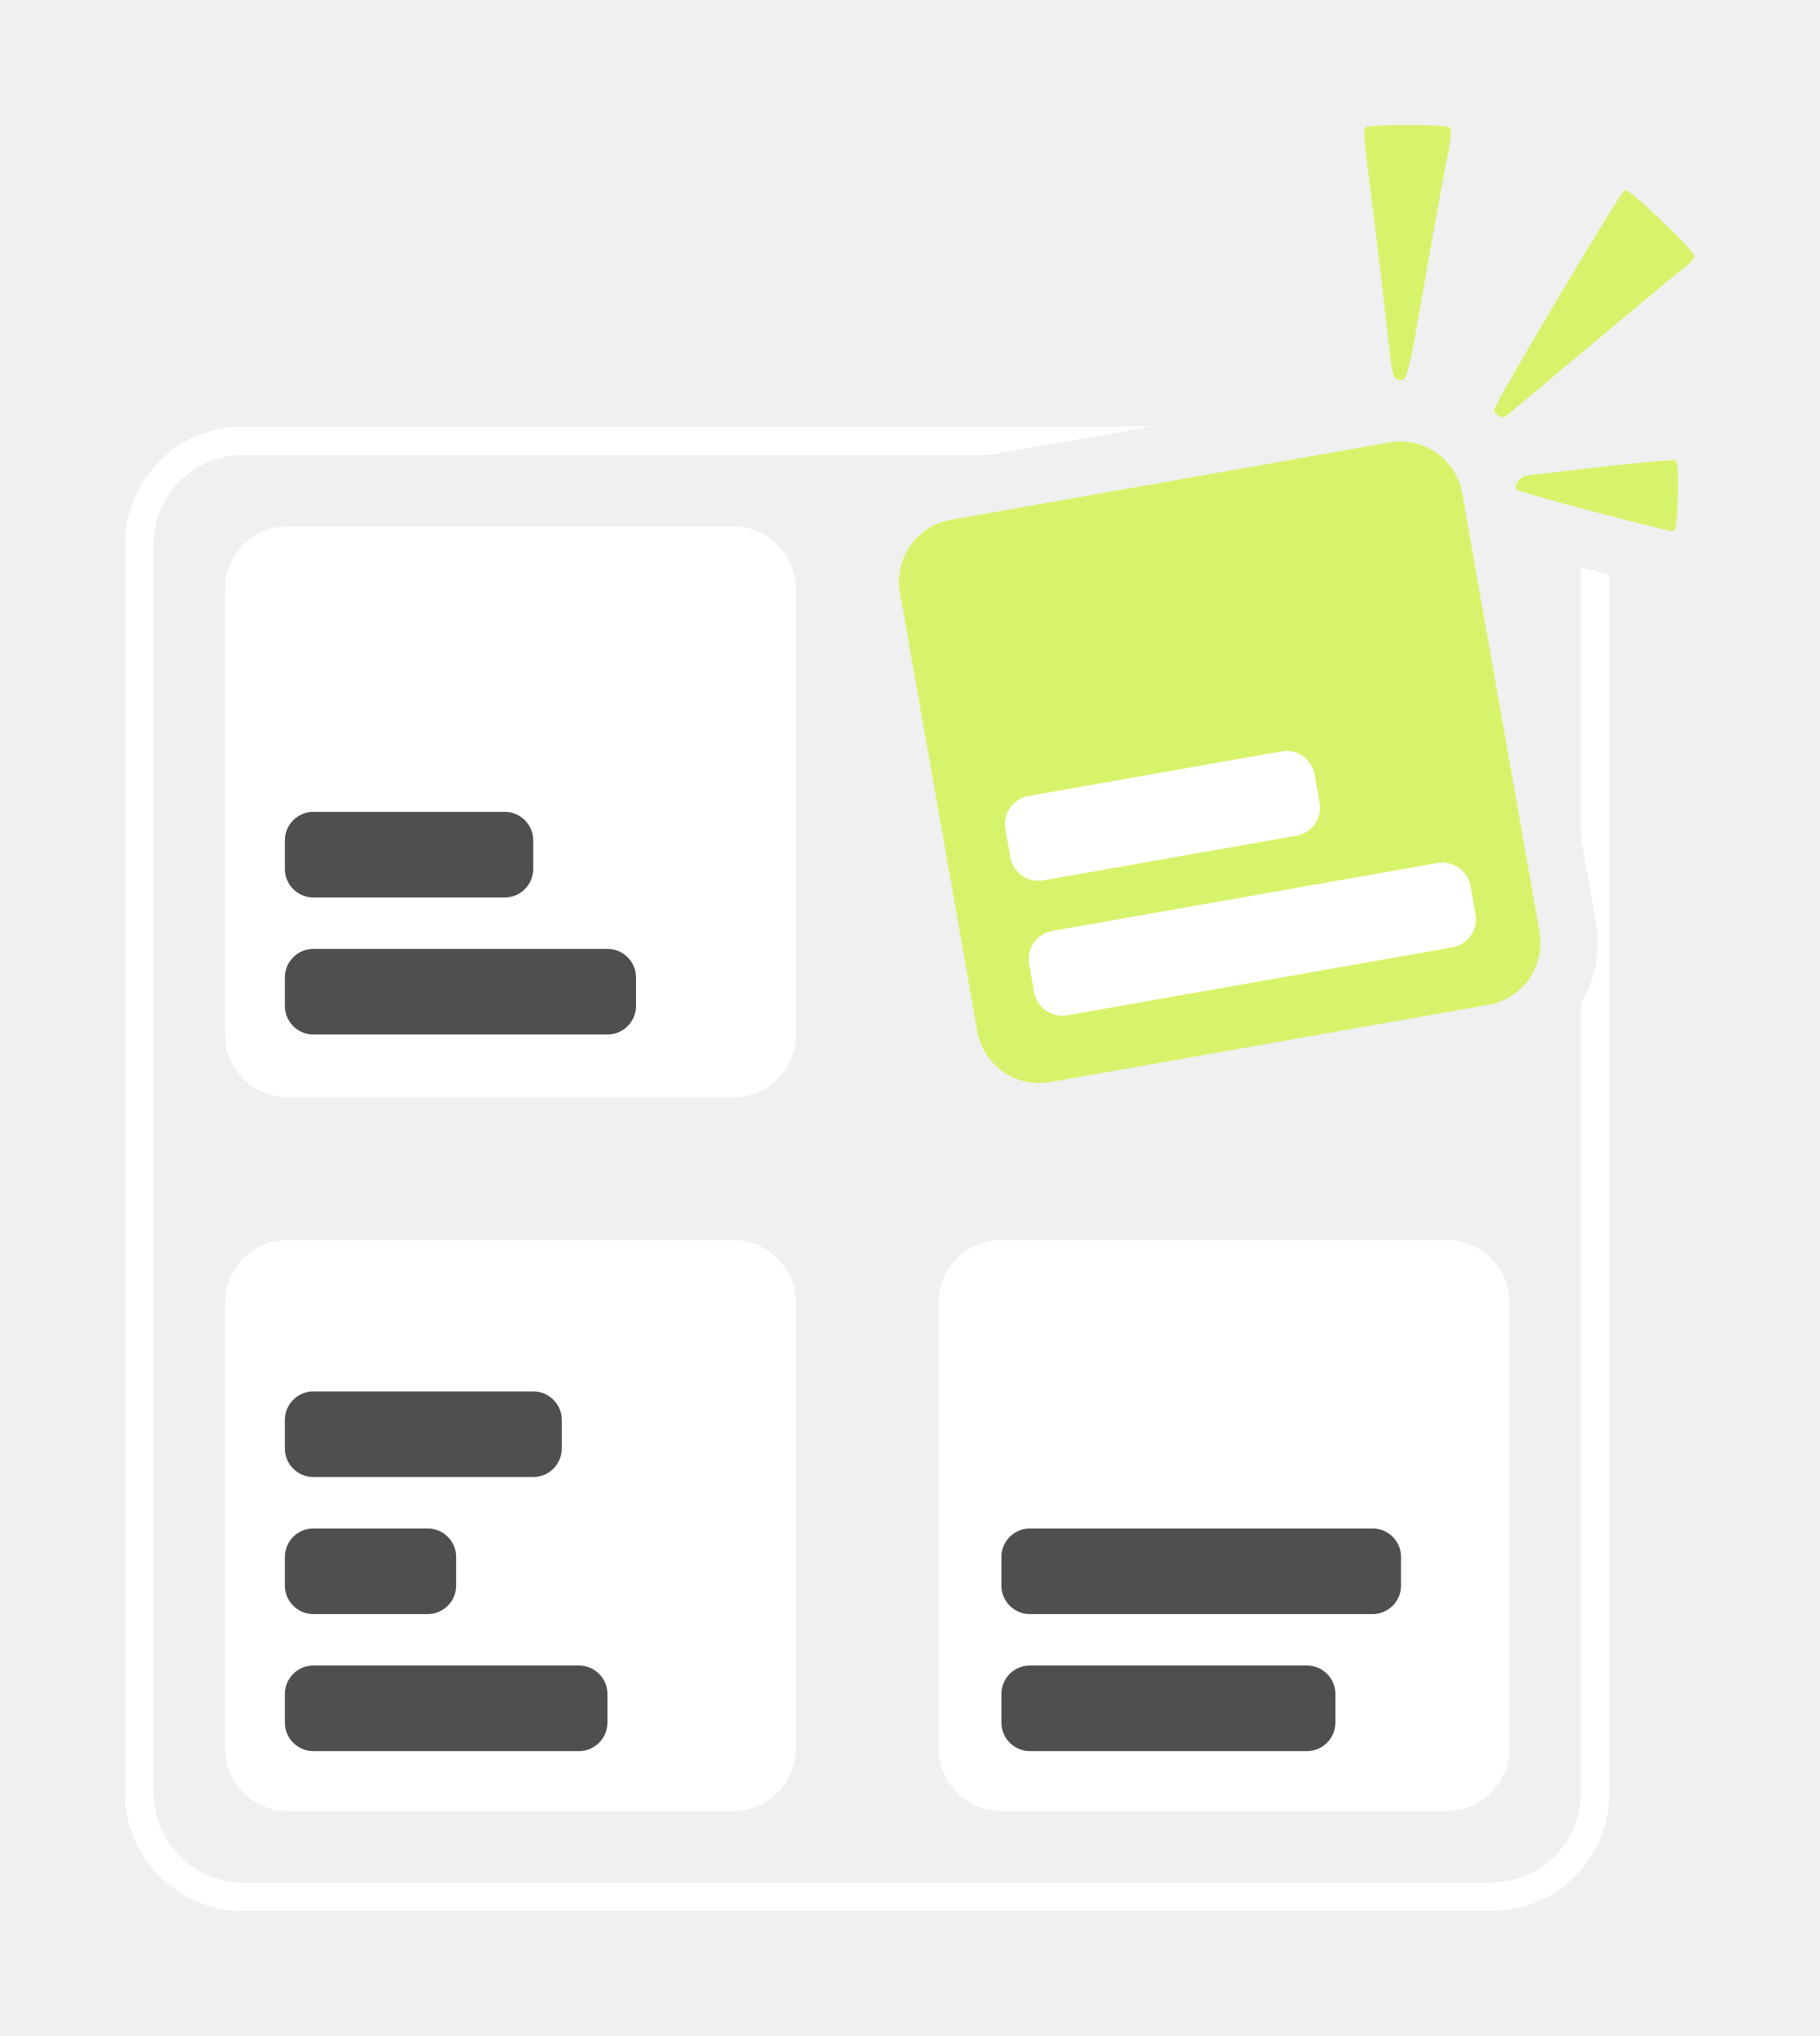
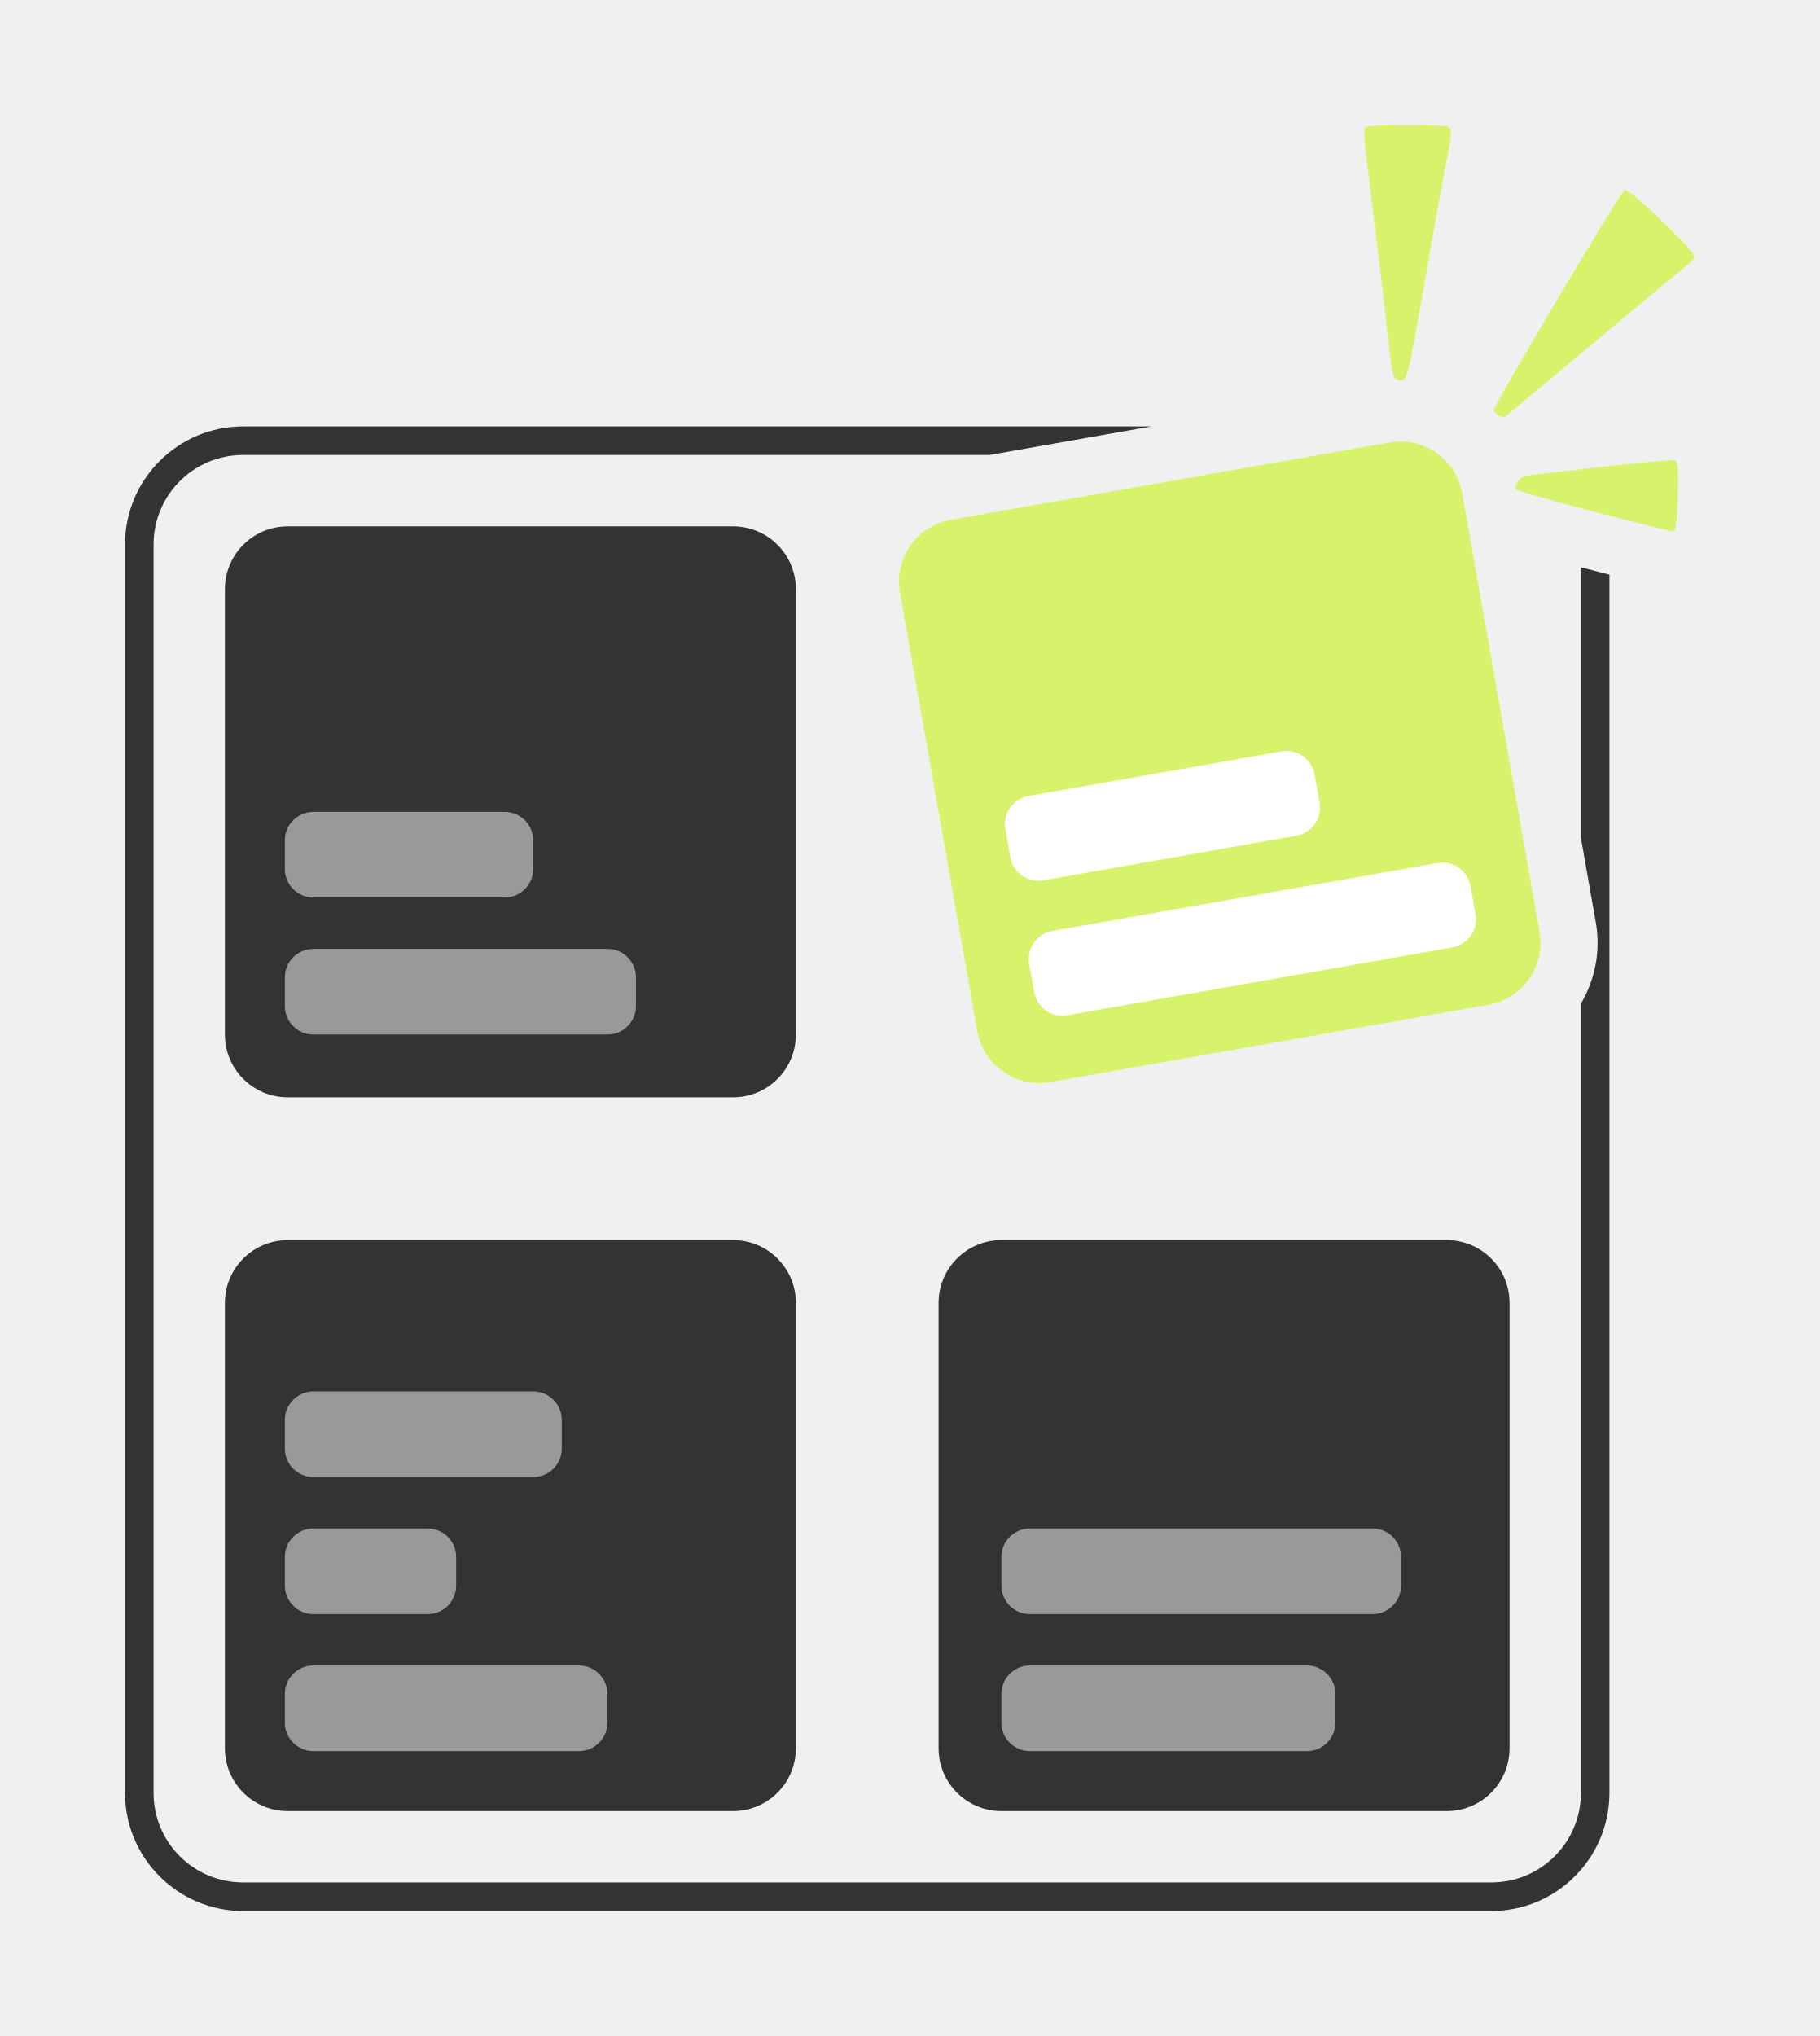
<svg xmlns="http://www.w3.org/2000/svg" viewBox="196.211 91.642 637.289 713.137">
  <g>
-     <rect x="275" y="276" width="200" height="200" rx="22" ry="22" fill="#fff" />
-     <rect x="275" y="526" width="200" height="200" rx="22" ry="22" fill="#fff" />
-     <rect x="525" y="526" width="200" height="200" rx="22" ry="22" fill="#fff" />
+     <rect x="275" y="276" width="200" height="200" rx="22" ry="22" fill="#333" />
+     <rect x="275" y="526" width="200" height="200" rx="22" ry="22" fill="#333" />
+     <rect x="525" y="526" width="200" height="200" rx="22" ry="22" fill="#333" />
  </g>
  <g>
-     <rect x="296" y="424" width="123" height="30" rx="10" ry="10" fill="#4f4f4f" />
-     <rect x="296" y="376" width="87" height="30" rx="10" ry="10" fill="#4f4f4f" />
-     <rect x="296" y="675" width="113" height="30" rx="10" ry="10" fill="#4f4f4f" />
-     <rect x="296" y="627" width="60" height="30" rx="10" ry="10" fill="#4f4f4f" />
-     <rect x="547" y="675" width="117" height="30" rx="10" ry="10" fill="#4f4f4f" />
-     <rect x="547" y="627" width="140" height="30" rx="10" ry="10" fill="#4f4f4f" />
-     <rect x="296" y="579" width="97" height="30" rx="10" ry="10" fill="#4f4f4f" />
+     <rect x="296" y="424" width="123" height="30" rx="10" ry="10" fill="#999" />
+     <rect x="296" y="376" width="87" height="30" rx="10" ry="10" fill="#999" />
+     <rect x="296" y="675" width="113" height="30" rx="10" ry="10" fill="#999" />
+     <rect x="296" y="627" width="60" height="30" rx="10" ry="10" fill="#999" />
+     <rect x="547" y="675" width="117" height="30" rx="10" ry="10" fill="#999" />
+     <rect x="547" y="627" width="140" height="30" rx="10" ry="10" fill="#999" />
+     <rect x="296" y="579" width="97" height="30" rx="10" ry="10" fill="#999" />
  </g>
  <g>
    <g>
      <rect x="523.48" y="258.64" width="200" height="200" rx="22" ry="22" transform="translate(-52.8 113.71) rotate(-10)" fill="#d7f36b" />
      <rect x="556.41" y="405.59" width="157" height="30" rx="10" ry="10" transform="translate(-63.39 116.64) rotate(-10)" fill="#fff" />
      <rect x="548.43" y="362.4" width="110" height="30" rx="10" ry="10" transform="translate(-56.37 110.52) rotate(-10)" fill="#fff" />
    </g>
    <path d="M754.69,270.91c-14.7-3.82-27-7.35-27.33-7.86-1.02-1.53,1.34-4.54,3.79-4.84,29.23-3.55,50.82-5.77,51.84-5.34.91.38,1.2,3.68.99,11.26-.3,10.98-.65,13.47-1.86,13.62-.38.05-12.72-3.03-27.42-6.85Z" fill="#d7f36b" fill-rule="evenodd" />
    <path d="M721.31,237.29c-.82-.47-1.63-1.35-1.8-1.94-.36-1.33,44.11-76.18,45.81-77.1.72-.39,5.95,3.93,13.18,10.91,9.02,8.72,11.77,11.9,11.12,12.92-.47.75-2.77,2.86-5.12,4.69-2.35,1.83-16.8,13.83-32.1,26.67s-28.22,23.65-28.71,24.03c-.48.38-1.56.3-2.38-.17Z" fill="#d7f36b" fill-rule="evenodd" />
    <path d="M685.52,224.52c-1.38-.42-1.87-2.87-3.36-16.94-.96-9.05-3.17-27.73-4.91-41.51-3.84-30.53-3.78-29.55-1.87-30.07,2.92-.8,26.6-.74,28.2.08,1.31.67,1.18,2.85-.67,12.07-1.24,6.2-4.62,24.8-7.5,41.33-6.46,37.04-6.22,36.16-9.9,35.03Z" fill="#d7f36b" fill-rule="evenodd" />
  </g>
  <g>
-     <path d="M750,290.35v94.75l5.2,29.51c1.81,10.24-.29,20.28-5.2,28.6v276.43c0,17.32-14.04,31.35-31.35,31.35h-437.29c-17.32,0-31.35-14.04-31.35-31.35v-437.29c0-17.32,14.04-31.35,31.35-31.35h261.5l56.71-10h-318.22c-22.8,0-41.35,18.55-41.35,41.35v437.29c0,22.8,18.55,41.35,41.35,41.35h437.29c22.8,0,41.35-18.55,41.35-41.35v-426.71c-2.89-.74-6.19-1.6-10-2.59Z" fill="#fff" />
+     <path d="M750,290.35v94.75l5.2,29.51c1.81,10.24-.29,20.28-5.2,28.6v276.43c0,17.32-14.04,31.35-31.35,31.35h-437.29c-17.32,0-31.35-14.04-31.35-31.35v-437.29c0-17.32,14.04-31.35,31.35-31.35h261.5l56.71-10h-318.22c-22.8,0-41.35,18.55-41.35,41.35v437.29c0,22.8,18.55,41.35,41.35,41.35h437.29c22.8,0,41.35-18.55,41.35-41.35v-426.71c-2.89-.74-6.19-1.6-10-2.59Z" fill="#333" />
  </g>
</svg>
